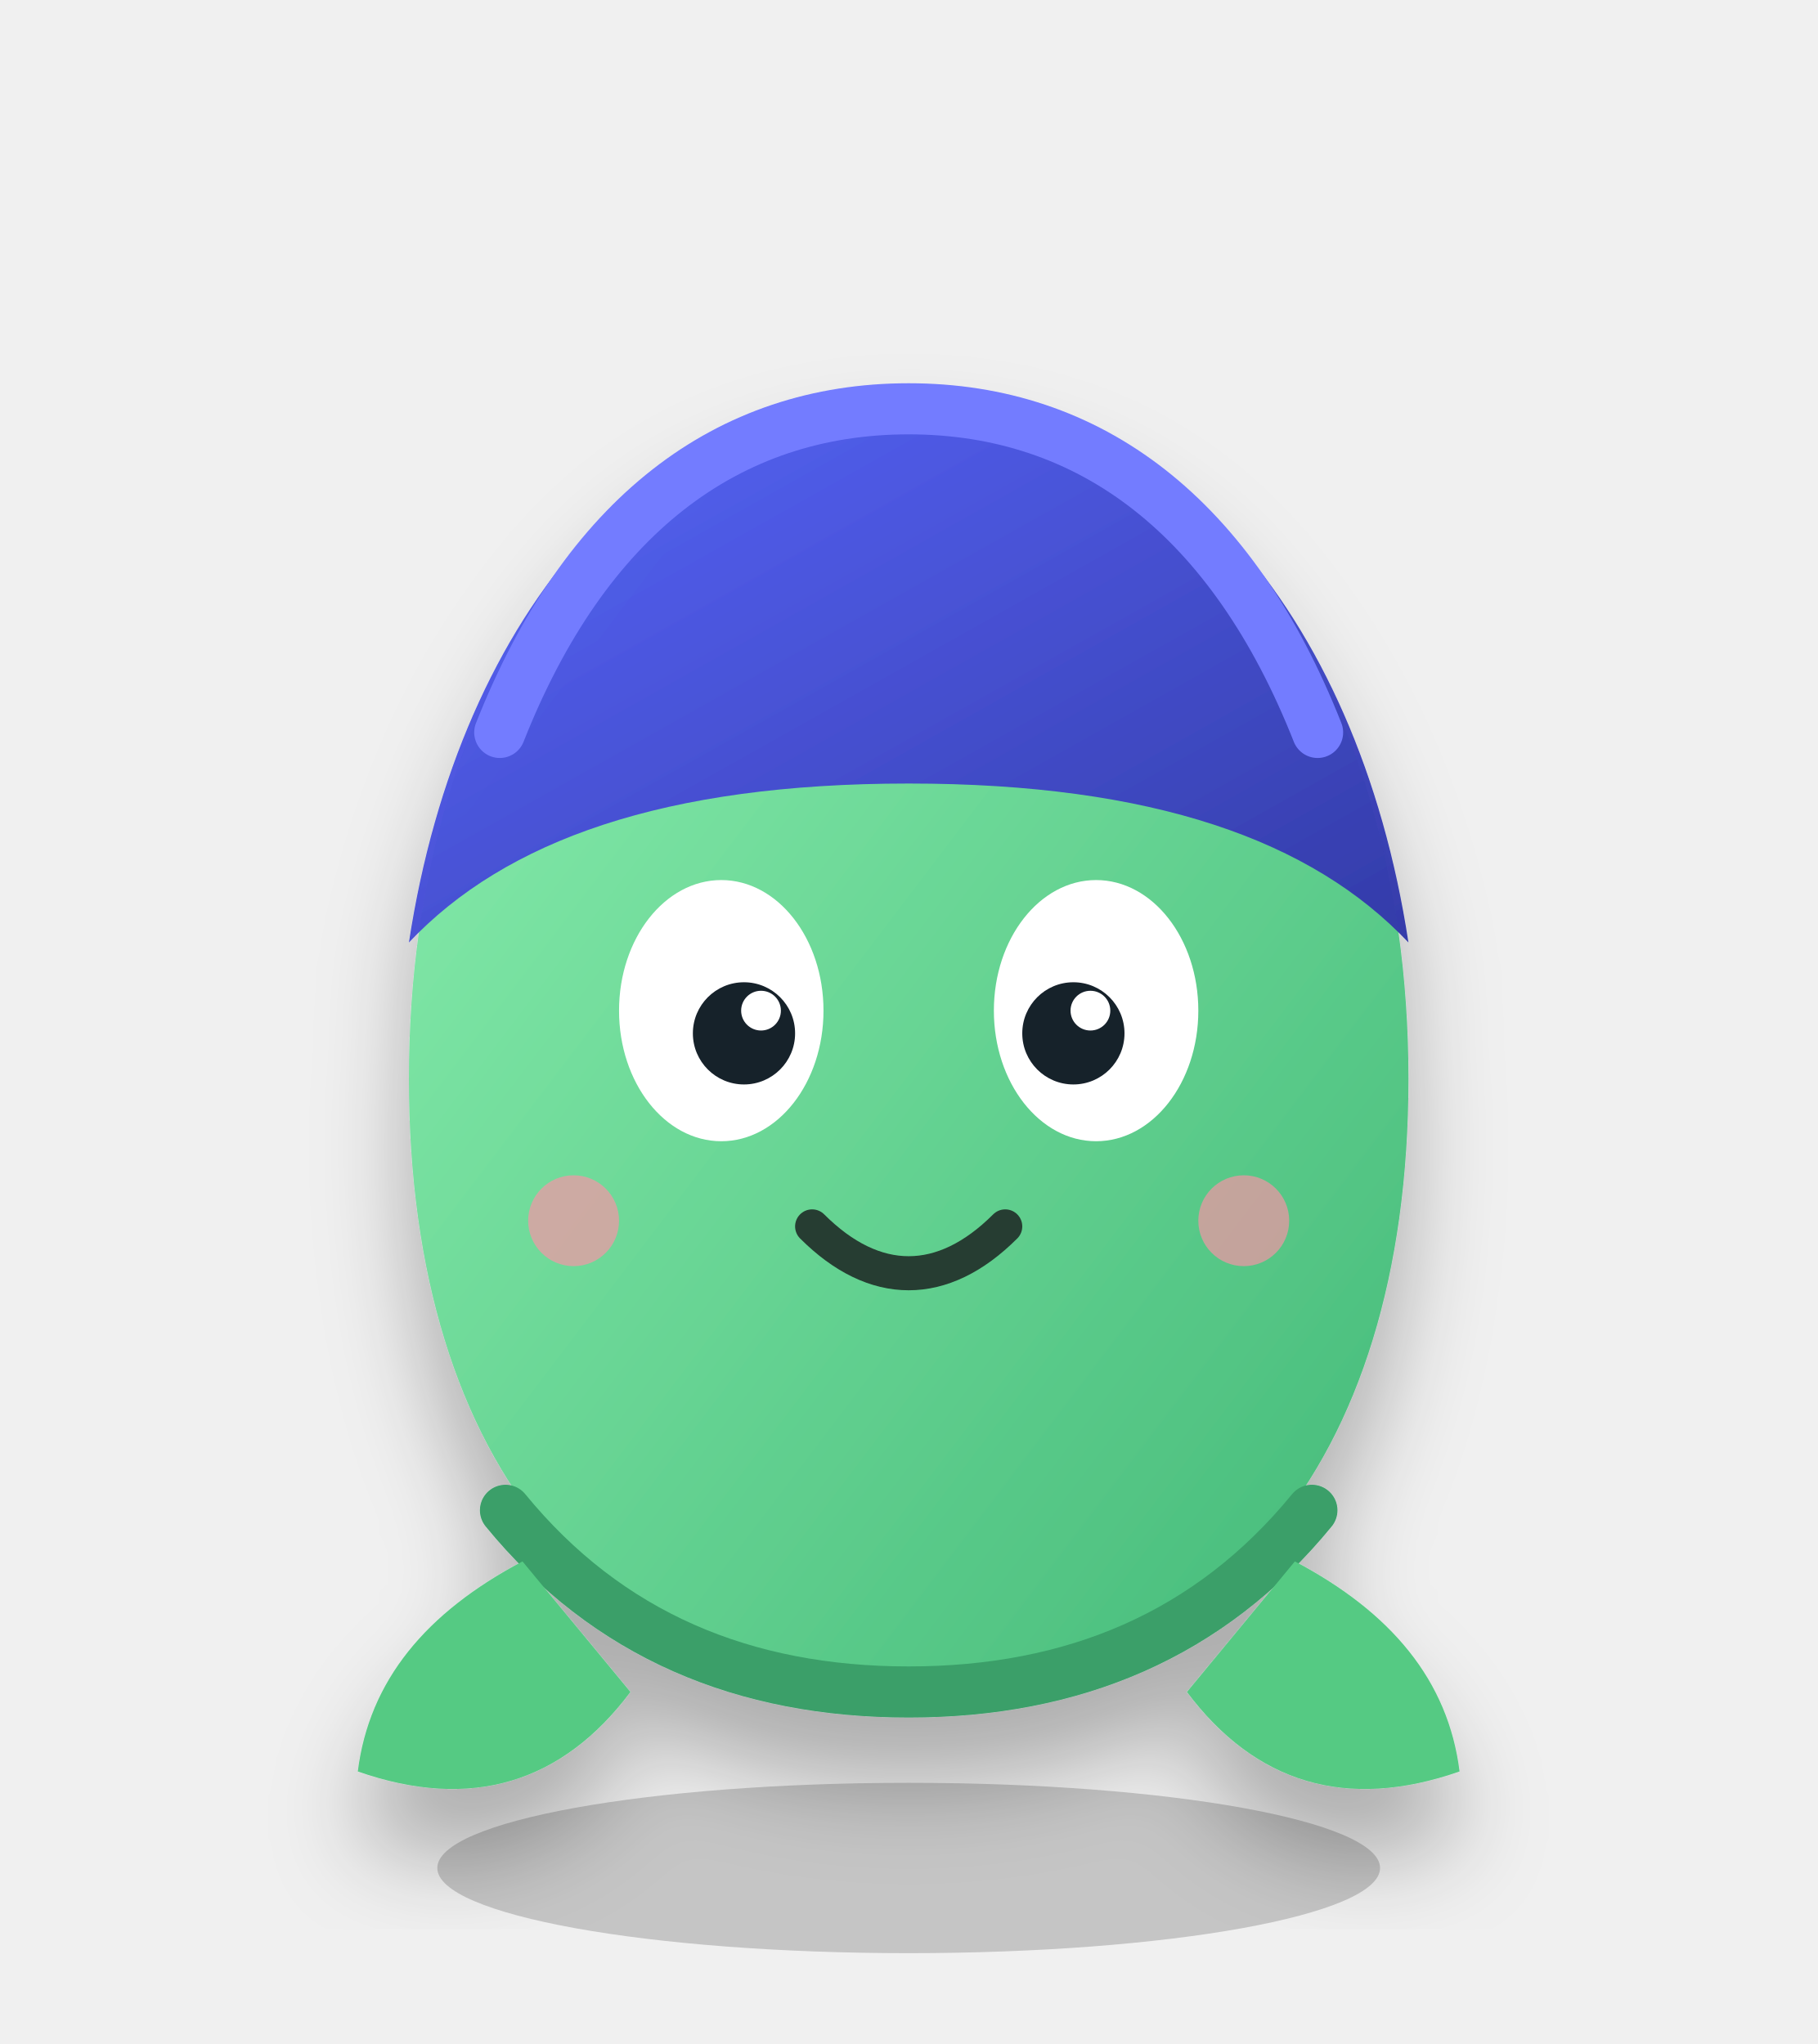
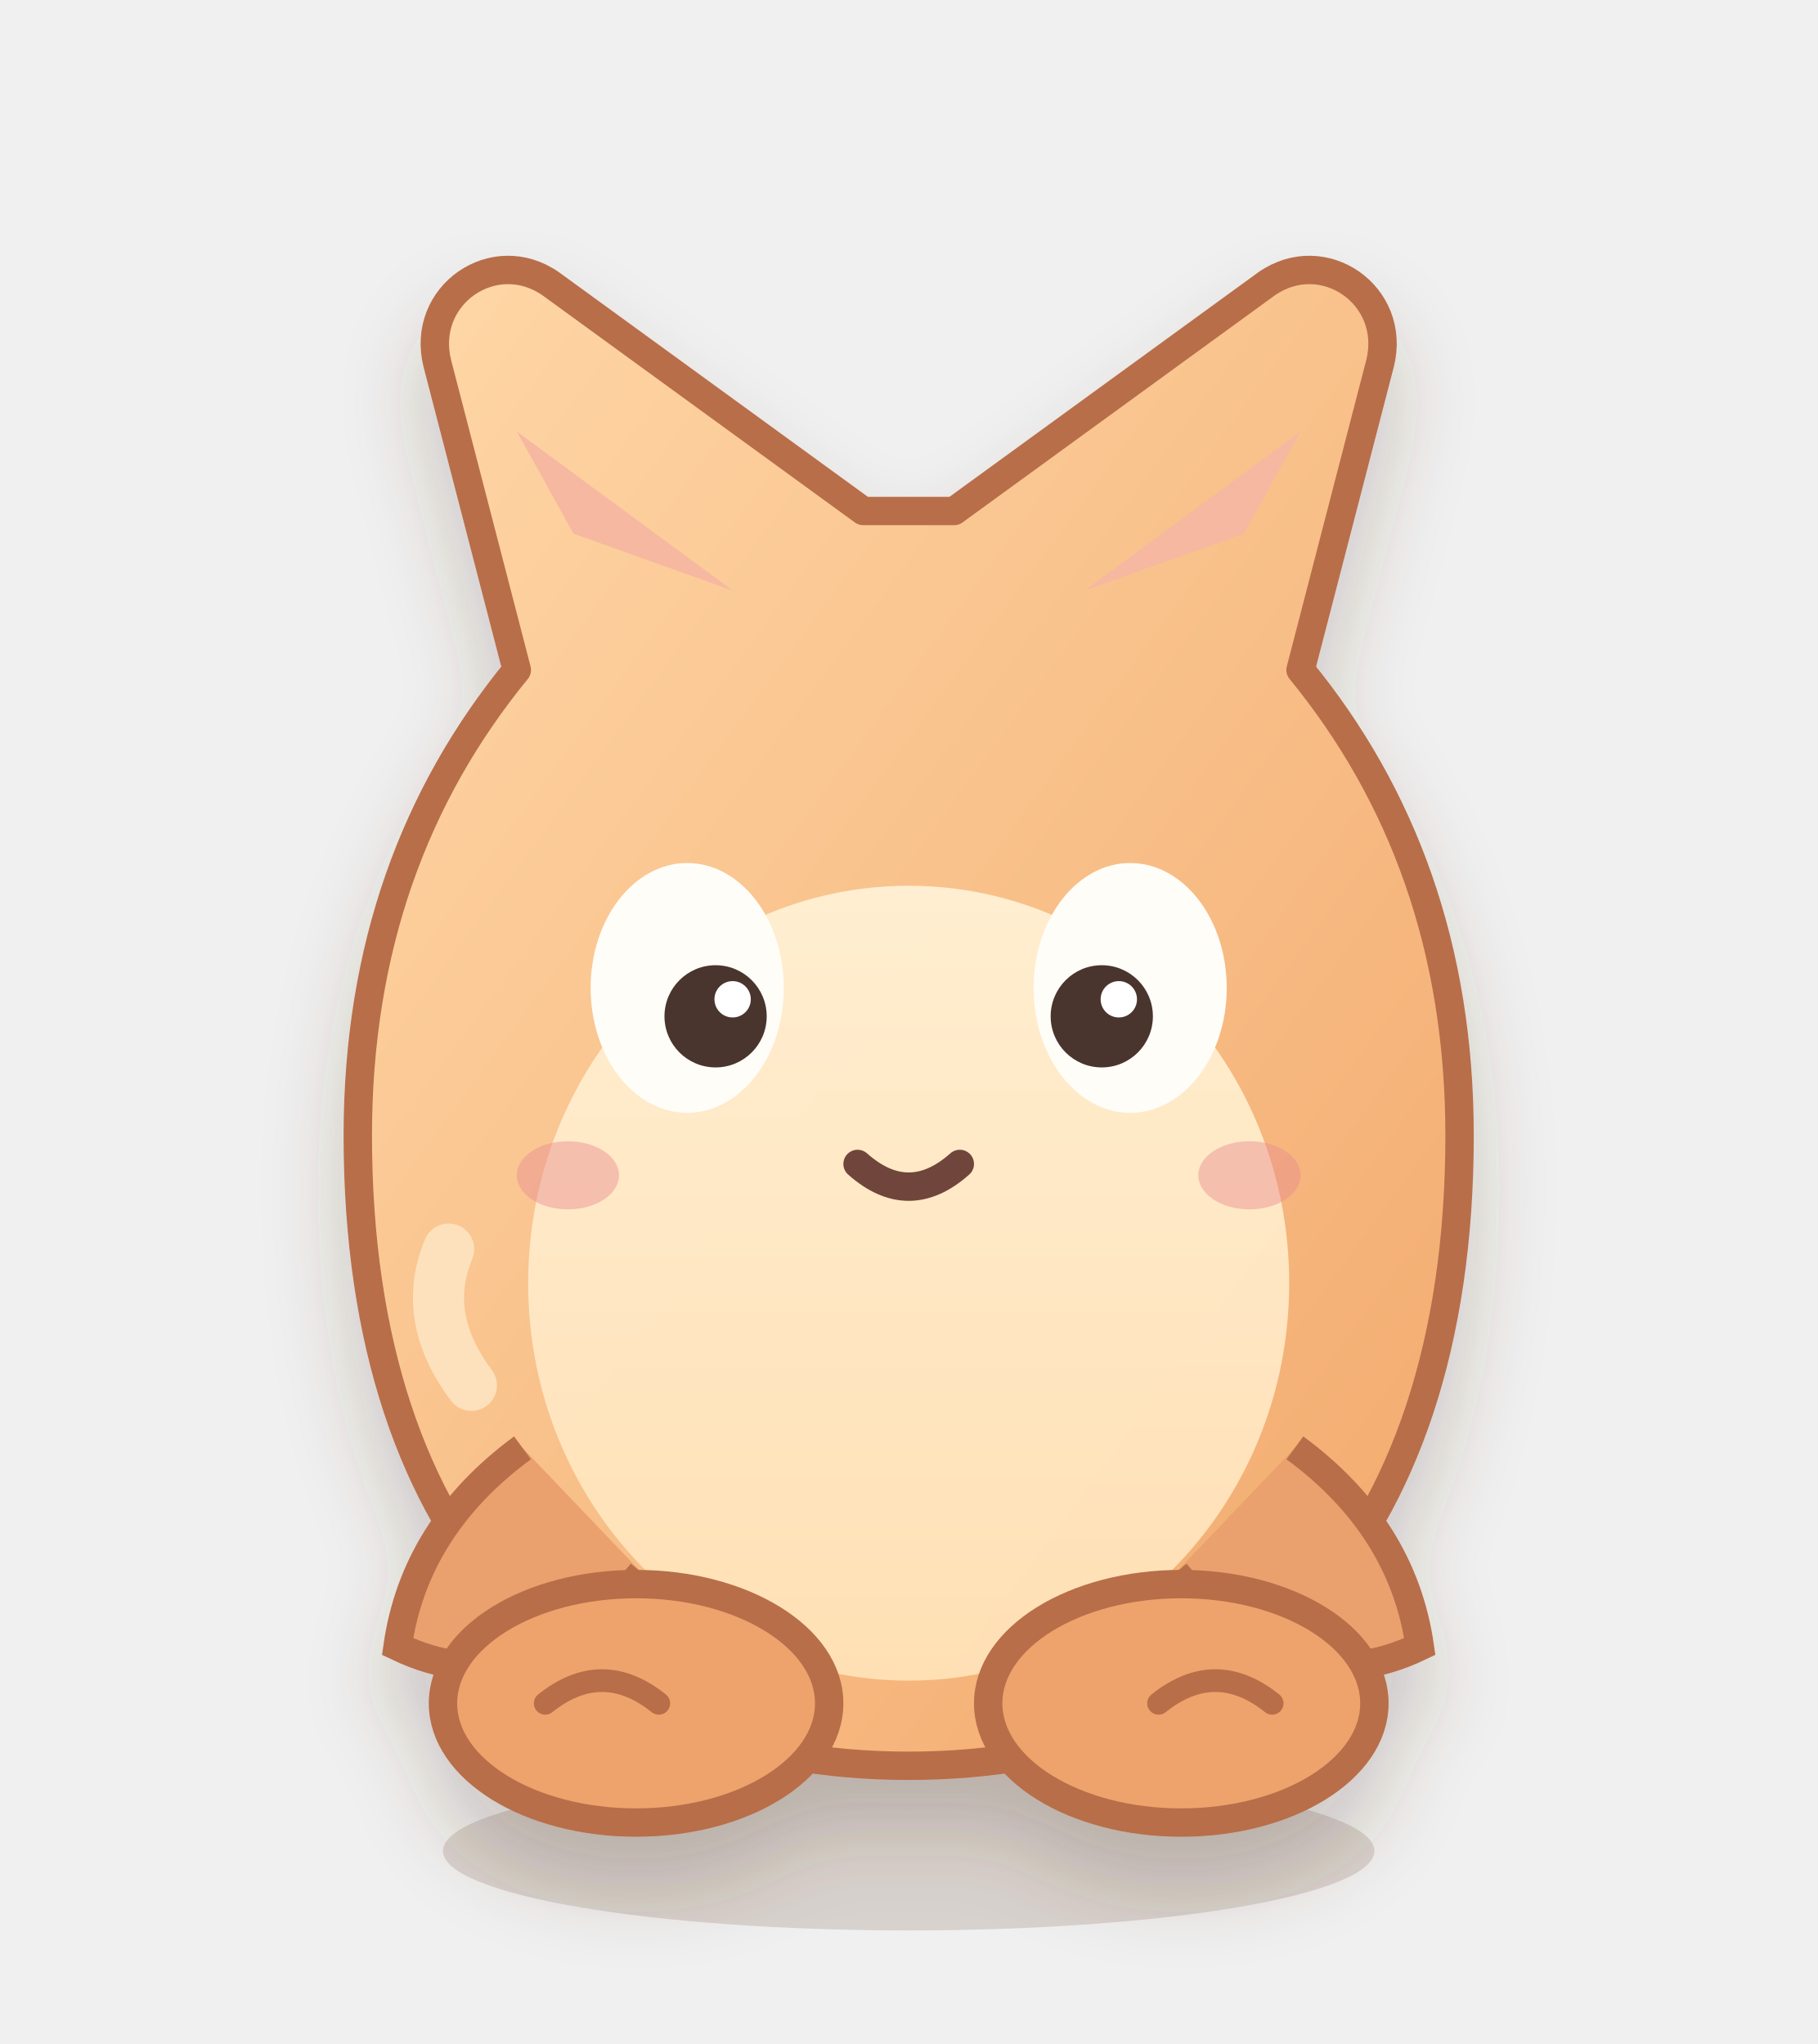
<svg xmlns="http://www.w3.org/2000/svg" viewBox="0 0 320 360">
  <defs>
-     <linearGradient id="body" x1="0" y1="0" x2="1" y2="1">
-       <stop stop-color="#8cf0b0" />
-       <stop offset="1" stop-color="#43b978" />
+     <linearGradient id="fur" x1="0" y1="0" x2="1" y2="1">
+       <stop stop-color="#FFD8A8" />
+       <stop offset="1" stop-color="#F2A86B" />
    </linearGradient>
-     <linearGradient id="hood" x1="0" y1="0" x2="1" y2="1">
-       <stop stop-color="#5965ff" />
-       <stop offset="1" stop-color="#3238a8" />
+     <linearGradient id="belly" x1="0" y1="0" x2="0" y2="1">
+       <stop stop-color="#FFF0D4" />
+       <stop offset="1" stop-color="#FFE2B7" />
    </linearGradient>
-     <filter id="shadow">
-       <feDropShadow dx="0" dy="12" stdDeviation="8" flood-opacity=".28" />
+     <filter id="soft">
+       <feDropShadow dx="0" dy="9" stdDeviation="7" flood-color="#5A3927" flood-opacity=".22" />
    </filter>
  </defs>
-   <ellipse cx="160" cy="329" rx="83" ry="15" fill="#000" opacity=".18" />
-   <g filter="url(#shadow)">
-     <path d="M72 190c0-72 39-122 88-122s88 50 88 122c0 69-35 108-88 108s-88-39-88-108z" fill="url(#body)" />
-     <path d="M72 166c9-59 44-98 88-98s79 39 88 98c-17-18-45-28-88-28s-71 10-88 28z" fill="url(#hood)" opacity=".98" />
-     <path d="M88 129c15-38 40-57 72-57s57 19 72 57" fill="none" stroke="#737cff" stroke-width="9" stroke-linecap="round" />
-     <ellipse cx="127" cy="178" rx="18" ry="23" fill="#fff" />
-     <ellipse cx="193" cy="178" rx="18" ry="23" fill="#fff" />
-     <circle cx="131" cy="182" r="9" fill="#17202b" />
-     <circle cx="189" cy="182" r="9" fill="#17202b" />
-     <circle cx="134" cy="178" r="3.5" fill="#fff" />
-     <circle cx="192" cy="178" r="3.5" fill="#fff" />
-     <path d="M143 216c11 11 23 11 34 0" fill="none" stroke="#263c31" stroke-width="6" stroke-linecap="round" />
-     <circle cx="101" cy="215" r="8" fill="#ff91a8" opacity=".65" />
-     <circle cx="219" cy="215" r="8" fill="#ff91a8" opacity=".65" />
-     <path d="M89 266c18 22 42 32 71 32s53-10 71-32" fill="none" stroke="#3a9f69" stroke-width="9" stroke-linecap="round" />
-     <path d="M92 275c-17 9-27 21-29 37 20 7 36 2 48-14" fill="#55ca83" />
-     <path d="M228 275c17 9 27 21 29 37-20 7-36 2-48-14" fill="#55ca83" />
+   <ellipse cx="160" cy="326" rx="82" ry="14" fill="#6B4733" opacity=".18" />
+   <g filter="url(#soft)">
+     <path d="M91 118 77 64c-3-12 10-21 20-14l55 40 16 0 55-40c10-7 23 2 20 14l-14 54c18 22 28 49 28 82 0 73-39 111-97 111S63 273 63 200c0-33 10-60 28-82Z" fill="url(#fur)" stroke="#B86E48" stroke-width="5" stroke-linejoin="round" />
+     <path d="M101 94 91 76l38 28Z" fill="#F6B8A0" />
+     <path d="m219 94 10-18-38 28Z" fill="#F6B8A0" />
+     <ellipse cx="160" cy="226" rx="67" ry="70" fill="url(#belly)" opacity=".95" />
+     <ellipse cx="121" cy="174" rx="17" ry="22" fill="#FFFDF8" />
+     <ellipse cx="199" cy="174" rx="17" ry="22" fill="#FFFDF8" />
+     <circle cx="126" cy="179" r="9" fill="#4A352E" />
+     <circle cx="194" cy="179" r="9" fill="#4A352E" />
+     <circle cx="129" cy="176" r="3.2" fill="#FFF" />
+     <circle cx="197" cy="176" r="3.2" fill="#FFF" />
+     <path d="M151 205q9 8 18 0" fill="none" stroke="#70453A" stroke-width="5" stroke-linecap="round" />
+     <ellipse cx="100" cy="207" rx="9" ry="6" fill="#E98B91" opacity=".45" />
+     <ellipse cx="220" cy="207" rx="9" ry="6" fill="#E98B91" opacity=".45" />
+     <path d="M92 255q-19 14-22 35 23 11 43-13" fill="#EAA16D" stroke="#B86E48" stroke-width="5" />
+     <path d="M228 255q19 14 22 35-23 11-43-13" fill="#EAA16D" stroke="#B86E48" stroke-width="5" />
+     <ellipse cx="112" cy="300" rx="34" ry="21" fill="#EFA36C" stroke="#B86E48" stroke-width="5" />
+     <ellipse cx="208" cy="300" rx="34" ry="21" fill="#EFA36C" stroke="#B86E48" stroke-width="5" />
+     <path d="M96 300q10-8 20 0M204 300q10-8 20 0" fill="none" stroke="#B86E48" stroke-width="4" stroke-linecap="round" />
+     <path d="M83 244q-9-12-4-24" fill="none" stroke="#FFF0D4" stroke-width="9" stroke-linecap="round" opacity=".65" />
  </g>
</svg>
